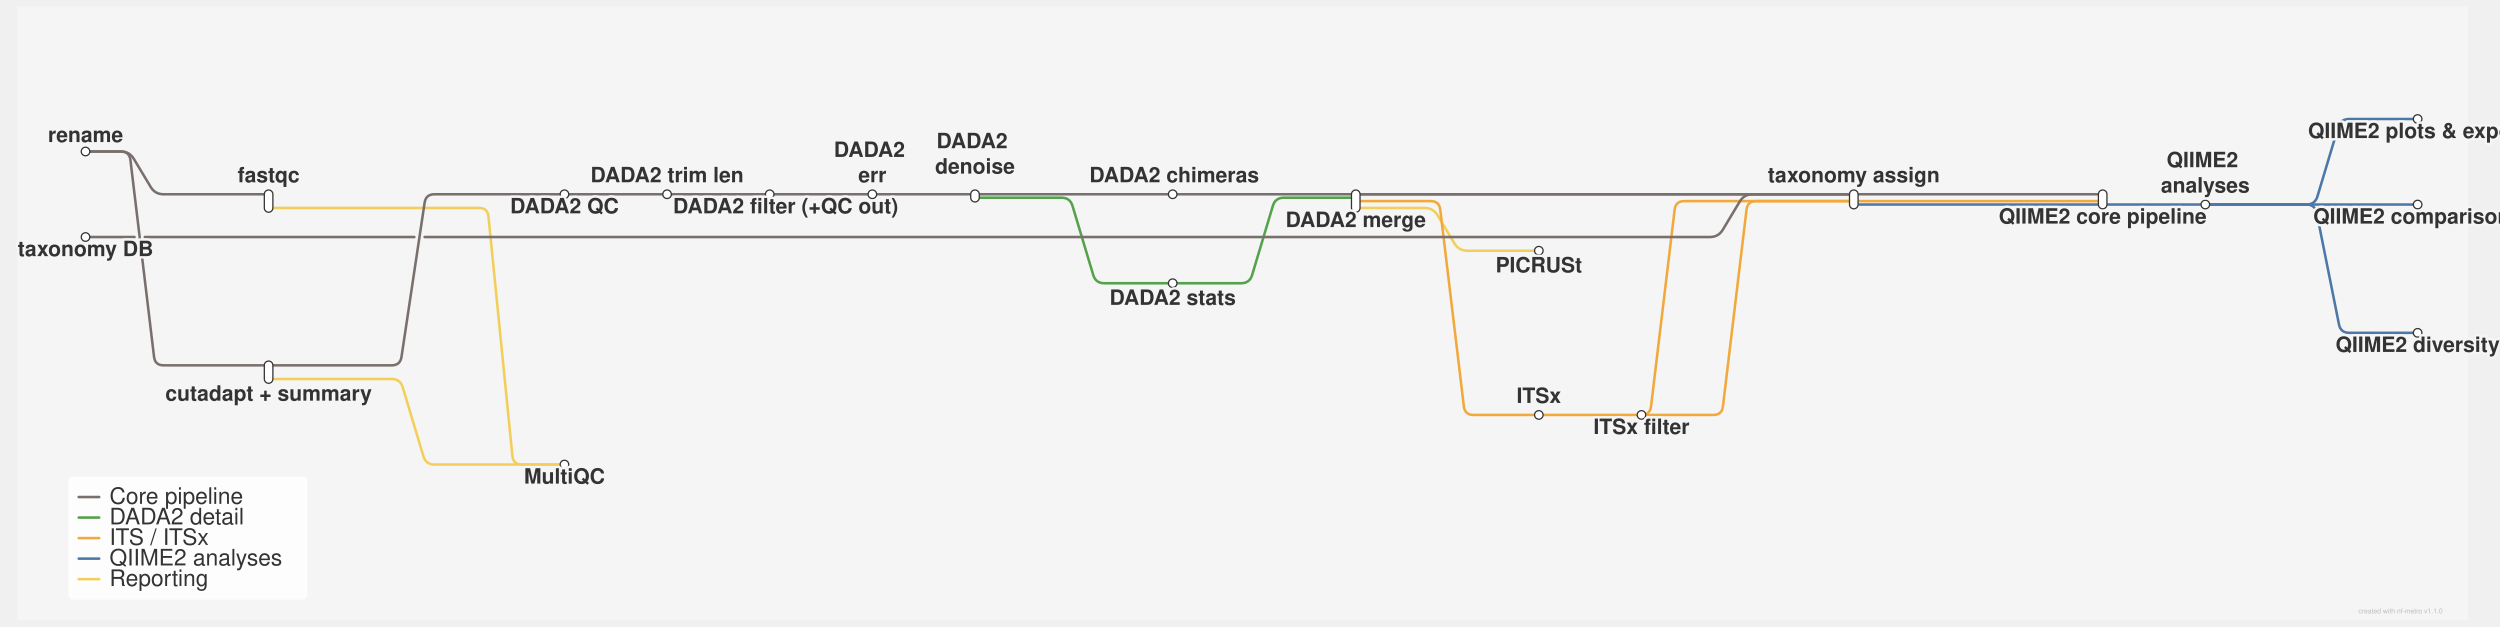
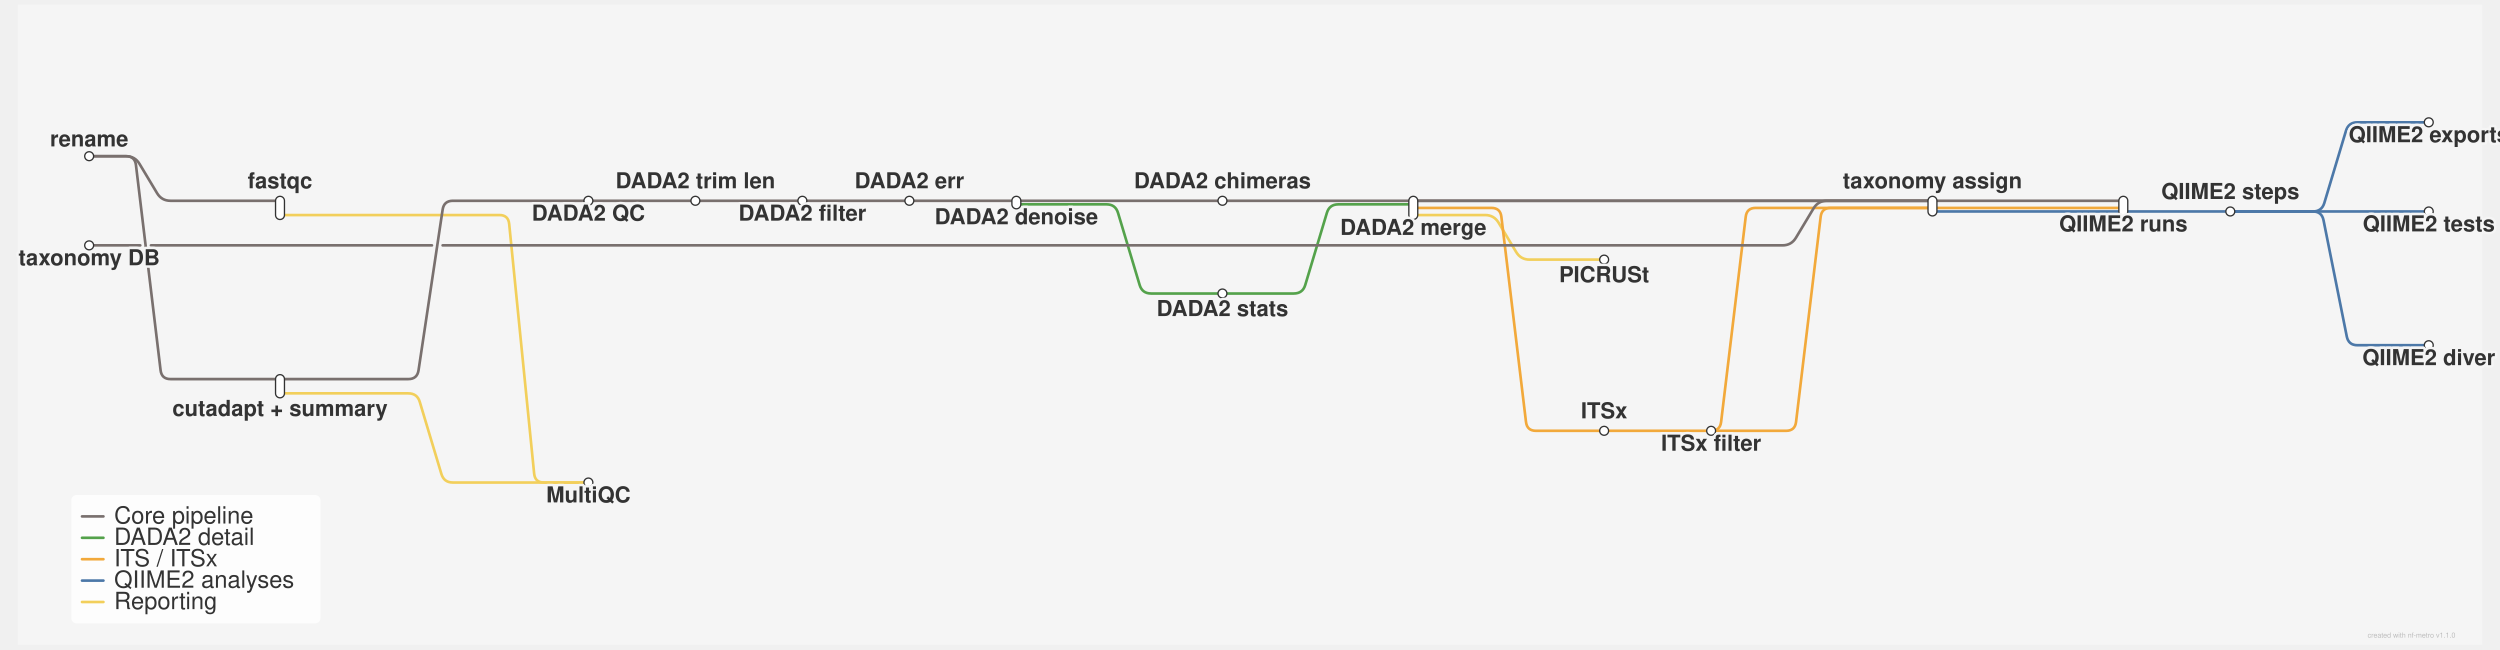
- <svg xmlns="http://www.w3.org/2000/svg" width="2866" height="718" viewBox="-20 0 2923 718" style="color-scheme: light">
+ <svg xmlns="http://www.w3.org/2000/svg" width="2764" height="718" viewBox="-20 0 2804 718" style="color-scheme: light">
  <defs>
</defs>
  <style>.nf-metro-bg { fill: var(--nfm-map-bg, light-dark(#f5f5f5, #2b2b2b)); }
.nf-metro-title { fill: var(--nfm-map-title-color, light-dark(#111111, #ffffff)); }
.nf-metro-station-label { fill: var(--nfm-map-label-color, light-dark(#333333, #e0e0e0)); }
.nf-metro-section-box { fill: var(--nfm-map-section-fill, light-dark(#ededed, #373737)); stroke: var(--nfm-map-section-stroke, light-dark(#e6e6e6, #595959)); }
.nf-metro-section-label { fill: var(--nfm-map-section-label-color, light-dark(#666666, #c8c8c8)); }
.nf-metro-group-label { fill: var(--nfm-map-section-label-color, light-dark(#666666, #c8c8c8)); }
.nf-metro-group-underline { stroke: var(--nfm-map-section-label-color, light-dark(#666666, #c8c8c8)); }
.nf-metro-legend-bg { fill: var(--nfm-map-legend-bg, light-dark(rgba(255, 255, 255, 0.8), rgba(0, 0, 0, 0.3))); }
.nf-metro-legend-text { fill: var(--nfm-map-legend-text-color, light-dark(#333333, #e0e0e0)); }
.nf-metro-marker-stroke { stroke: var(--nfm-map-marker-stroke, light-dark(#333333, #f0f0f0)); }
.nf-metro-label-halo { fill: var(--nfm-map-bg, light-dark(#f5f5f5, #2b2b2b)); stroke: var(--nfm-map-bg, light-dark(#f5f5f5, #2b2b2b)); }</style>
-   <rect x="0" y="0" width="2866" height="718" fill="#f5f5f5" class="nf-metro-bg" />
+   <rect x="0" y="0" width="2764" height="718" fill="#f5f5f5" class="nf-metro-bg" />
  <path d="M294.05,236.0 L540.1,236.0 Q550.1,236.0,551.095,245.95 L579.105,526.05 Q580.1,536.0,590.1,536.0 L639.95,536.0" stroke="#F2CF5B" stroke-width="3.0" fill="none" stroke-linecap="round" stroke-linejoin="round" class="metro-line-report" data-line-id="report" />
  <path d="M294.05,436.0 L437.95,436.0 Q447.95,436.0,450.823,445.578 L475.077,526.422 Q477.95,536.0,487.95,536.0 L639.95,536.0" stroke="#F2CF5B" stroke-width="3.0" fill="none" stroke-linecap="round" stroke-linejoin="round" class="metro-line-report" data-line-id="report" />
  <path d="M1565.15,236.0 L1645.651,236.0 Q1655.651,236.0,1660.796,244.575 L1680.506,277.425 Q1685.651,286.0,1695.651,286.0 L1779.2,286.0" stroke="#F2CF5B" stroke-width="3.0" fill="none" stroke-linecap="round" stroke-linejoin="round" class="metro-line-report" data-line-id="report" />
-   <path d="M2147.45,232.0 L2438.45,232.0" stroke="#4C78A8" stroke-width="3.0" stroke-linecap="round" class="metro-line-qii" data-line-id="qii" />
-   <path d="M2438.45,232.0 L2558.45,232.0" stroke="#4C78A8" stroke-width="3.0" stroke-linecap="round" class="metro-line-qii" data-line-id="qii" />
-   <path d="M2558.45,232.0 L2676.7,232.0 Q2686.7,232.0,2689.573,222.422 L2713.827,141.578 Q2716.7,132.0,2726.7,132.0 L2806.7,132.0" stroke="#4C78A8" stroke-width="3.0" fill="none" stroke-linecap="round" stroke-linejoin="round" class="metro-line-qii" data-line-id="qii" />
-   <path d="M2558.45,232.0 L2806.7,232.0" stroke="#4C78A8" stroke-width="3.0" stroke-linecap="round" class="metro-line-qii" data-line-id="qii" />
-   <path d="M2558.45,232.0 L2676.7,232.0 Q2686.7,232.0,2688.661,241.806 L2714.739,372.194 Q2716.7,382.0,2726.7,382.0 L2806.7,382.0" stroke="#4C78A8" stroke-width="3.0" fill="none" stroke-linecap="round" stroke-linejoin="round" class="metro-line-qii" data-line-id="qii" />
+   <path d="M2147.45,232.0 L2361.5,232.0" stroke="#4C78A8" stroke-width="3.0" stroke-linecap="round" class="metro-line-qii" data-line-id="qii" />
+   <path d="M2361.5,232.0 L2481.5,232.0" stroke="#4C78A8" stroke-width="3.0" stroke-linecap="round" class="metro-line-qii" data-line-id="qii" />
+   <path d="M2481.5,232.0 L2574.1,232.0 Q2584.1,232.0,2586.973,222.422 L2611.227,141.578 Q2614.1,132.0,2624.1,132.0 L2704.1,132.0" stroke="#4C78A8" stroke-width="3.0" fill="none" stroke-linecap="round" stroke-linejoin="round" class="metro-line-qii" data-line-id="qii" />
+   <path d="M2481.5,232.0 L2704.1,232.0" stroke="#4C78A8" stroke-width="3.0" stroke-linecap="round" class="metro-line-qii" data-line-id="qii" />
+   <path d="M2481.5,232.0 L2574.1,232.0 Q2584.1,232.0,2586.061,241.806 L2612.139,372.194 Q2614.1,382.0,2624.1,382.0 L2704.1,382.0" stroke="#4C78A8" stroke-width="3.0" fill="none" stroke-linecap="round" stroke-linejoin="round" class="metro-line-qii" data-line-id="qii" />
  <path d="M1565.15,228.0 L1652.749,228.0 Q1662.749,228.0,1663.94,237.929 L1691.557,468.071 Q1692.749,478.0,1702.749,478.0 L1779.2,478.0" stroke="#F2A93B" stroke-width="3.0" fill="none" stroke-linecap="round" stroke-linejoin="round" class="metro-line-its" data-line-id="its" />
  <path d="M1779.2,478.0 L1899.2,478.0" stroke="#F2A93B" stroke-width="3.0" stroke-linecap="round" class="metro-line-its" data-line-id="its" />
  <path d="M1899.2,478.0 L1899.2,478.0 Q1909.2,478.0,1910.391,468.071 L1938.009,237.929 Q1939.2,228.0,1949.2,228.0 L2147.45,228.0" stroke="#F2A93B" stroke-width="3.0" fill="none" stroke-linecap="round" stroke-linejoin="round" class="metro-line-its" data-line-id="its" />
-   <path d="M1899.2,478.0 L1983.25,478.0 Q1993.25,478.0,1994.441,468.071 L2022.059,237.929 Q2023.25,228.0,2033.25,228.0 L2438.45,228.0" stroke="#F2A93B" stroke-width="3.0" fill="none" stroke-linecap="round" stroke-linejoin="round" class="metro-line-its" data-line-id="its" />
+   <path d="M1899.2,478.0 L1983.25,478.0 Q1993.25,478.0,1994.441,468.071 L2022.059,237.929 Q2023.25,228.0,2033.25,228.0 L2361.5,228.0" stroke="#F2A93B" stroke-width="3.0" fill="none" stroke-linecap="round" stroke-linejoin="round" class="metro-line-its" data-line-id="its" />
  <path d="M1119.95,224.0 L1221.1,224.0 Q1231.1,224.0,1233.973,233.578 L1258.227,314.422 Q1261.1,324.0,1271.1,324.0 L1351.1,324.0" stroke="#54A24B" stroke-width="3.0" fill="none" stroke-linecap="round" stroke-linejoin="round" class="metro-line-dada2" data-line-id="dada2" />
  <path d="M1351.1,324.0 L1431.1,324.0 Q1441.1,324.0,1443.973,314.422 L1468.227,233.578 Q1471.1,224.0,1481.1,224.0 L1565.15,224.0" stroke="#54A24B" stroke-width="3.0" fill="none" stroke-linecap="round" stroke-linejoin="round" class="metro-line-dada2" data-line-id="dada2" />
  <path d="M80.0,170.0 L121.3,170.0 Q131.3,170.0,136.445,178.575 L156.155,211.425 Q161.3,220.0,171.3,220.0 L294.05,220.0" stroke="#79706E" stroke-width="3.0" fill="none" stroke-linecap="round" stroke-linejoin="round" class="metro-line-main" data-line-id="main" />
  <path d="M80.0,170.0 L121.3,170.0 Q131.3,170.0,132.491,179.929 L160.109,410.071 Q161.3,420.0,171.3,420.0 L294.05,420.0" stroke="#79706E" stroke-width="3.0" fill="none" stroke-linecap="round" stroke-linejoin="round" class="metro-line-main" data-line-id="main" />
  <path d="M294.05,420.0 L437.95,420.0 Q447.95,420.0,449.433,410.111 L476.467,229.889 Q477.95,220.0,487.95,220.0 L639.95,220.0" stroke="#79706E" stroke-width="3.0" fill="none" stroke-linecap="round" stroke-linejoin="round" class="metro-line-main" data-line-id="main" />
  <path d="M639.95,220.0 L759.95,220.0" stroke="#79706E" stroke-width="3.0" stroke-linecap="round" class="metro-line-main" data-line-id="main" />
  <path d="M759.95,220.0 L879.95,220.0" stroke="#79706E" stroke-width="3.0" stroke-linecap="round" class="metro-line-main" data-line-id="main" />
  <path d="M879.95,220.0 L999.95,220.0" stroke="#79706E" stroke-width="3.0" stroke-linecap="round" class="metro-line-main" data-line-id="main" />
  <path d="M999.95,220.0 L1119.95,220.0" stroke="#79706E" stroke-width="3.0" stroke-linecap="round" class="metro-line-main" data-line-id="main" />
  <path d="M1119.95,220.0 L1351.1,220.0" stroke="#79706E" stroke-width="3.0" stroke-linecap="round" class="metro-line-main" data-line-id="main" />
  <path d="M1351.1,220.0 L1565.15,220.0" stroke="#79706E" stroke-width="3.0" stroke-linecap="round" class="metro-line-main" data-line-id="main" />
-   <path d="M1565.15,220.0 L2438.45,220.0" stroke="#79706E" stroke-width="3.0" stroke-linecap="round" class="metro-line-main" data-line-id="main" />
+   <path d="M1565.15,220.0 L2361.5,220.0" stroke="#79706E" stroke-width="3.0" stroke-linecap="round" class="metro-line-main" data-line-id="main" />
  <path d="M1565.15,220.0 L2147.45,220.0" stroke="#79706E" stroke-width="3.0" stroke-linecap="round" class="metro-line-main" data-line-id="main" />
  <path d="M80.0,270.0 L137.3,270.0 M149.3,270.0 L464.45,270.0 M476.45,270.0 L1979.2,270.0 Q1989.2,270.0,1994.345,261.425 L2014.055,228.575 Q2019.2,220.0,2029.2,220.0 L2147.45,220.0" stroke="#79706E" stroke-width="3.0" fill="none" stroke-linecap="round" stroke-linejoin="round" class="metro-line-main" data-line-id="main" />
  <g class="nf-metro-station-group" data-node-id="rename" data-node-cx="80.0" data-node-cy="170.0" data-node-r="5.0" data-node-groups="main" data-node-w="10.0" data-node-h="10.0" data-node-rx="5.0">
    <rect x="75.0" y="165.0" width="10.0" height="10.0" rx="5.0" ry="5.0" fill="#ffffff" stroke="#333333" stroke-width="1.5" class="nf-metro-station" data-station-id="rename" data-station-lines="main" data-station-label="rename" />
  </g>
  <g class="nf-metro-station-group" data-node-id="fastqc" data-node-cx="294.0" data-node-cy="228.0" data-node-r="5.0" data-node-groups="main,report" data-node-w="10.0" data-node-h="26.0" data-node-rx="5.0">
    <rect x="289.05" y="215.0" width="10.0" height="26.0" rx="5.0" ry="5.0" fill="#ffffff" stroke="#333333" stroke-width="1.5" class="nf-metro-station" data-station-id="fastqc" data-station-lines="main,report" data-station-label="fastqc" />
  </g>
  <g class="nf-metro-station-group" data-node-id="cutadapt" data-node-cx="294.0" data-node-cy="428.0" data-node-r="5.0" data-node-groups="main,report" data-node-w="10.0" data-node-h="26.0" data-node-rx="5.0">
    <rect x="289.05" y="415.0" width="10.0" height="26.0" rx="5.0" ry="5.0" fill="#ffffff" stroke="#333333" stroke-width="1.5" class="nf-metro-station" data-station-id="cutadapt" data-station-lines="main,report" data-station-label="cutadapt + summary" />
  </g>
  <g class="nf-metro-station-group" data-node-id="DADA2__QC" data-node-cx="639.9" data-node-cy="220.0" data-node-r="5.0" data-node-groups="main" data-node-w="10.0" data-node-h="10.0" data-node-rx="5.0">
    <rect x="634.95" y="215.0" width="10.0" height="10.0" rx="5.0" ry="5.0" fill="#ffffff" stroke="#333333" stroke-width="1.5" class="nf-metro-station" data-station-id="DADA2__QC" data-station-lines="main" data-station-label="DADA2 QC" />
  </g>
  <g class="nf-metro-station-group" data-node-id="DADA2__trimlen" data-node-cx="759.9" data-node-cy="220.0" data-node-r="5.0" data-node-groups="main" data-node-w="10.0" data-node-h="10.0" data-node-rx="5.0">
    <rect x="754.95" y="215.0" width="10.0" height="10.0" rx="5.0" ry="5.0" fill="#ffffff" stroke="#333333" stroke-width="1.5" class="nf-metro-station" data-station-id="DADA2__trimlen" data-station-lines="main" data-station-label="DADA2 trim len" />
  </g>
  <g class="nf-metro-station-group" data-node-id="DADA2__filter" data-node-cx="879.9" data-node-cy="220.0" data-node-r="5.0" data-node-groups="main" data-node-w="10.0" data-node-h="10.0" data-node-rx="5.0">
-     <rect x="874.95" y="215.0" width="10.0" height="10.0" rx="5.0" ry="5.0" fill="#ffffff" stroke="#333333" stroke-width="1.5" class="nf-metro-station" data-station-id="DADA2__filter" data-station-lines="main" data-station-label="DADA2 filter (+QC out)" />
+     <rect x="874.95" y="215.0" width="10.0" height="10.0" rx="5.0" ry="5.0" fill="#ffffff" stroke="#333333" stroke-width="1.5" class="nf-metro-station" data-station-id="DADA2__filter" data-station-lines="main" data-station-label="DADA2 filter" />
  </g>
  <g class="nf-metro-station-group" data-node-id="DADA2__err" data-node-cx="999.9" data-node-cy="220.0" data-node-r="5.0" data-node-groups="main" data-node-w="10.0" data-node-h="10.0" data-node-rx="5.0">
    <rect x="994.95" y="215.0" width="10.0" height="10.0" rx="5.0" ry="5.0" fill="#ffffff" stroke="#333333" stroke-width="1.5" class="nf-metro-station" data-station-id="DADA2__err" data-station-lines="main" data-station-label="DADA2 err" />
  </g>
  <g class="nf-metro-station-group" data-node-id="DADA2__denoise" data-node-cx="1119.9" data-node-cy="222.0" data-node-r="5.0" data-node-groups="dada2,main" data-node-w="10.0" data-node-h="14.0" data-node-rx="5.0">
    <rect x="1114.95" y="215.0" width="10.0" height="14.0" rx="5.0" ry="5.0" fill="#ffffff" stroke="#333333" stroke-width="1.5" class="nf-metro-station" data-station-id="DADA2__denoise" data-station-lines="dada2,main" data-station-label="DADA2 denoise" />
  </g>
  <g class="nf-metro-station-group" data-node-id="DADA2__chimeras" data-node-cx="1351.1" data-node-cy="220.0" data-node-r="5.0" data-node-groups="main" data-node-w="10.0" data-node-h="10.0" data-node-rx="5.0">
    <rect x="1346.1" y="215.0" width="10.0" height="10.0" rx="5.0" ry="5.0" fill="#ffffff" stroke="#333333" stroke-width="1.5" class="nf-metro-station" data-station-id="DADA2__chimeras" data-station-lines="main" data-station-label="DADA2 chimeras" />
  </g>
  <g class="nf-metro-station-group" data-node-id="DADA2__merge" data-node-cx="1565.1" data-node-cy="228.0" data-node-r="5.0" data-node-groups="dada2,its,main,report" data-node-w="10.0" data-node-h="26.0" data-node-rx="5.0">
    <rect x="1560.15" y="215.0" width="10.0" height="26.0" rx="5.0" ry="5.0" fill="#ffffff" stroke="#333333" stroke-width="1.5" class="nf-metro-station" data-station-id="DADA2__merge" data-station-lines="dada2,its,main,report" data-station-label="DADA2 merge" />
  </g>
  <g class="nf-metro-station-group" data-node-id="DADA2__stats" data-node-cx="1351.1" data-node-cy="324.0" data-node-r="5.0" data-node-groups="dada2" data-node-w="10.0" data-node-h="10.0" data-node-rx="5.0">
    <rect x="1346.1" y="319.0" width="10.0" height="10.0" rx="5.0" ry="5.0" fill="#ffffff" stroke="#333333" stroke-width="1.5" class="nf-metro-station" data-station-id="DADA2__stats" data-station-lines="dada2" data-station-label="DADA2 stats" />
  </g>
-   <g class="nf-metro-station-group" data-node-id="QIIME2__cores" data-node-cx="2438.4" data-node-cy="226.0" data-node-r="5.0" data-node-groups="its,main,qii" data-node-w="10.0" data-node-h="22.0" data-node-rx="5.0">
-     <rect x="2433.45" y="215.0" width="10.0" height="22.0" rx="5.0" ry="5.0" fill="#ffffff" stroke="#333333" stroke-width="1.5" class="nf-metro-station" data-station-id="QIIME2__cores" data-station-lines="its,main,qii" data-station-label="QIIME2 core pipeline" />
+   <g class="nf-metro-station-group" data-node-id="QIIME2__cores" data-node-cx="2361.5" data-node-cy="226.0" data-node-r="5.0" data-node-groups="its,main,qii" data-node-w="10.0" data-node-h="22.0" data-node-rx="5.0">
+     <rect x="2356.5" y="215.0" width="10.0" height="22.0" rx="5.0" ry="5.0" fill="#ffffff" stroke="#333333" stroke-width="1.5" class="nf-metro-station" data-station-id="QIIME2__cores" data-station-lines="its,main,qii" data-station-label="QIIME2 runs" />
  </g>
  <g class="nf-metro-station-group" data-node-id="taxonomy__assign" data-node-cx="2147.4" data-node-cy="226.0" data-node-r="5.0" data-node-groups="its,main,qii" data-node-w="10.0" data-node-h="22.0" data-node-rx="5.0">
    <rect x="2142.45" y="215.0" width="10.0" height="22.0" rx="5.0" ry="5.0" fill="#ffffff" stroke="#333333" stroke-width="1.5" class="nf-metro-station" data-station-id="taxonomy__assign" data-station-lines="its,main,qii" data-station-label="taxonomy assign" />
  </g>
  <g class="nf-metro-station-group" data-node-id="taxonomy__DB" data-node-cx="80.0" data-node-cy="270.0" data-node-r="5.0" data-node-groups="main" data-node-w="10.0" data-node-h="10.0" data-node-rx="5.0">
    <rect x="75.0" y="265.0" width="10.0" height="10.0" rx="5.0" ry="5.0" fill="#ffffff" stroke="#333333" stroke-width="1.5" class="nf-metro-station" data-station-id="taxonomy__DB" data-station-lines="main" data-station-label="taxonomy DB" />
  </g>
  <g class="nf-metro-station-group" data-node-id="ITSx" data-node-cx="1779.2" data-node-cy="478.0" data-node-r="5.0" data-node-groups="its" data-node-w="10.0" data-node-h="10.0" data-node-rx="5.0">
    <rect x="1774.2" y="473.0" width="10.0" height="10.0" rx="5.0" ry="5.0" fill="#ffffff" stroke="#333333" stroke-width="1.5" class="nf-metro-station" data-station-id="ITSx" data-station-lines="its" data-station-label="ITSx" />
  </g>
  <g class="nf-metro-station-group" data-node-id="ITSx__filter" data-node-cx="1899.2" data-node-cy="478.0" data-node-r="5.0" data-node-groups="its" data-node-w="10.0" data-node-h="10.0" data-node-rx="5.0">
    <rect x="1894.2" y="473.0" width="10.0" height="10.0" rx="5.0" ry="5.0" fill="#ffffff" stroke="#333333" stroke-width="1.5" class="nf-metro-station" data-station-id="ITSx__filter" data-station-lines="its" data-station-label="ITSx filter" />
  </g>
-   <g class="nf-metro-station-group" data-node-id="QIIME2__analyses" data-node-cx="2558.4" data-node-cy="232.0" data-node-r="5.0" data-node-groups="qii" data-node-w="10.0" data-node-h="10.0" data-node-rx="5.0">
-     <rect x="2553.45" y="227.0" width="10.0" height="10.0" rx="5.0" ry="5.0" fill="#ffffff" stroke="#333333" stroke-width="1.5" class="nf-metro-station" data-station-id="QIIME2__analyses" data-station-lines="qii" data-station-label="QIIME2 analyses" />
+   <g class="nf-metro-station-group" data-node-id="QIIME2__analyses" data-node-cx="2481.5" data-node-cy="232.0" data-node-r="5.0" data-node-groups="qii" data-node-w="10.0" data-node-h="10.0" data-node-rx="5.0">
+     <rect x="2476.5" y="227.0" width="10.0" height="10.0" rx="5.0" ry="5.0" fill="#ffffff" stroke="#333333" stroke-width="1.5" class="nf-metro-station" data-station-id="QIIME2__analyses" data-station-lines="qii" data-station-label="QIIME2 steps" />
  </g>
-   <g class="nf-metro-station-group" data-node-id="QIIME2__plots" data-node-cx="2806.7" data-node-cy="132.0" data-node-r="5.0" data-node-groups="qii" data-node-w="10.0" data-node-h="10.0" data-node-rx="5.0">
-     <rect x="2801.7" y="127.0" width="10.0" height="10.0" rx="5.0" ry="5.0" fill="#ffffff" stroke="#333333" stroke-width="1.5" class="nf-metro-station" data-station-id="QIIME2__plots" data-station-lines="qii" data-station-label="QIIME2 plots &amp; export" />
+   <g class="nf-metro-station-group" data-node-id="QIIME2__plots" data-node-cx="2704.1" data-node-cy="132.0" data-node-r="5.0" data-node-groups="qii" data-node-w="10.0" data-node-h="10.0" data-node-rx="5.0">
+     <rect x="2699.1" y="127.0" width="10.0" height="10.0" rx="5.0" ry="5.0" fill="#ffffff" stroke="#333333" stroke-width="1.5" class="nf-metro-station" data-station-id="QIIME2__plots" data-station-lines="qii" data-station-label="QIIME2 exports" />
  </g>
-   <g class="nf-metro-station-group" data-node-id="QIIME2__comp" data-node-cx="2806.7" data-node-cy="232.0" data-node-r="5.0" data-node-groups="qii" data-node-w="10.0" data-node-h="10.0" data-node-rx="5.0">
-     <rect x="2801.7" y="227.0" width="10.0" height="10.0" rx="5.0" ry="5.0" fill="#ffffff" stroke="#333333" stroke-width="1.5" class="nf-metro-station" data-station-id="QIIME2__comp" data-station-lines="qii" data-station-label="QIIME2 comparisons" />
+   <g class="nf-metro-station-group" data-node-id="QIIME2__comp" data-node-cx="2704.1" data-node-cy="232.0" data-node-r="5.0" data-node-groups="qii" data-node-w="10.0" data-node-h="10.0" data-node-rx="5.0">
+     <rect x="2699.1" y="227.0" width="10.0" height="10.0" rx="5.0" ry="5.0" fill="#ffffff" stroke="#333333" stroke-width="1.5" class="nf-metro-station" data-station-id="QIIME2__comp" data-station-lines="qii" data-station-label="QIIME2 tests" />
  </g>
-   <g class="nf-metro-station-group" data-node-id="QIIME2__diversity" data-node-cx="2806.7" data-node-cy="382.0" data-node-r="5.0" data-node-groups="qii" data-node-w="10.0" data-node-h="10.0" data-node-rx="5.0">
-     <rect x="2801.7" y="377.0" width="10.0" height="10.0" rx="5.0" ry="5.0" fill="#ffffff" stroke="#333333" stroke-width="1.5" class="nf-metro-station" data-station-id="QIIME2__diversity" data-station-lines="qii" data-station-label="QIIME2 diversity" />
+   <g class="nf-metro-station-group" data-node-id="QIIME2__diversity" data-node-cx="2704.1" data-node-cy="382.0" data-node-r="5.0" data-node-groups="qii" data-node-w="10.0" data-node-h="10.0" data-node-rx="5.0">
+     <rect x="2699.1" y="377.0" width="10.0" height="10.0" rx="5.0" ry="5.0" fill="#ffffff" stroke="#333333" stroke-width="1.5" class="nf-metro-station" data-station-id="QIIME2__diversity" data-station-lines="qii" data-station-label="QIIME2 diver" />
  </g>
  <g class="nf-metro-station-group" data-node-id="MultiQC" data-node-cx="639.9" data-node-cy="536.0" data-node-r="5.0" data-node-groups="report" data-node-w="10.0" data-node-h="10.0" data-node-rx="5.0">
    <rect x="634.95" y="531.0" width="10.0" height="10.0" rx="5.0" ry="5.0" fill="#ffffff" stroke="#333333" stroke-width="1.5" class="nf-metro-station" data-station-id="MultiQC" data-station-lines="report" data-station-label="MultiQC" />
  </g>
  <g class="nf-metro-station-group" data-node-id="picrust" data-node-cx="1779.2" data-node-cy="286.0" data-node-r="5.0" data-node-groups="report" data-node-w="10.0" data-node-h="10.0" data-node-rx="5.0">
    <rect x="1774.2" y="281.0" width="10.0" height="10.0" rx="5.0" ry="5.0" fill="#ffffff" stroke="#333333" stroke-width="1.5" class="nf-metro-station" data-station-id="picrust" data-station-lines="report" data-station-label="PICRUSt" />
  </g>
  <text x="80.0" y="159.0" font-size="24.7" fill="#f5f5f5" stroke="#f5f5f5" stroke-width="5.7" stroke-linejoin="round" font-family="'Helvetica Neue', Helvetica, Arial, sans-serif" font-weight="bold" aria-hidden="true" class="nf-metro-label-halo" text-anchor="middle" dominant-baseline="auto">rename</text>
  <text x="80.0" y="159.0" font-size="24.7" fill="#333333" font-family="'Helvetica Neue', Helvetica, Arial, sans-serif" font-weight="bold" text-anchor="middle" dominant-baseline="auto" data-station-id="rename" class="nf-metro-station-label">rename</text>
  <text x="80.0" y="281.0" font-size="24.7" fill="#f5f5f5" stroke="#f5f5f5" stroke-width="5.7" stroke-linejoin="round" font-family="'Helvetica Neue', Helvetica, Arial, sans-serif" font-weight="bold" aria-hidden="true" class="nf-metro-label-halo" text-anchor="middle" dominant-baseline="hanging">taxonomy DB</text>
  <text x="80.0" y="281.0" font-size="24.7" fill="#333333" font-family="'Helvetica Neue', Helvetica, Arial, sans-serif" font-weight="bold" text-anchor="middle" dominant-baseline="hanging" data-station-id="taxonomy__DB" class="nf-metro-station-label">taxonomy DB</text>
  <text x="294.05" y="206.0" font-size="24.7" fill="#f5f5f5" stroke="#f5f5f5" stroke-width="5.7" stroke-linejoin="round" font-family="'Helvetica Neue', Helvetica, Arial, sans-serif" font-weight="bold" aria-hidden="true" class="nf-metro-label-halo" text-anchor="middle" dominant-baseline="auto">fastqc</text>
  <text x="294.05" y="206.0" font-size="24.7" fill="#333333" font-family="'Helvetica Neue', Helvetica, Arial, sans-serif" font-weight="bold" text-anchor="middle" dominant-baseline="auto" data-station-id="fastqc" class="nf-metro-station-label">fastqc</text>
  <text x="294.05" y="450.0" font-size="24.7" fill="#f5f5f5" stroke="#f5f5f5" stroke-width="5.7" stroke-linejoin="round" font-family="'Helvetica Neue', Helvetica, Arial, sans-serif" font-weight="bold" aria-hidden="true" class="nf-metro-label-halo" text-anchor="middle" dominant-baseline="hanging">cutadapt + summary</text>
  <text x="294.05" y="450.0" font-size="24.7" fill="#333333" font-family="'Helvetica Neue', Helvetica, Arial, sans-serif" font-weight="bold" text-anchor="middle" dominant-baseline="hanging" data-station-id="cutadapt" class="nf-metro-station-label">cutadapt + summary</text>
  <text x="639.95" y="231.0" font-size="24.7" fill="#f5f5f5" stroke="#f5f5f5" stroke-width="5.7" stroke-linejoin="round" font-family="'Helvetica Neue', Helvetica, Arial, sans-serif" font-weight="bold" aria-hidden="true" class="nf-metro-label-halo" text-anchor="middle" dominant-baseline="hanging">DADA2 QC</text>
  <text x="639.95" y="231.0" font-size="24.7" fill="#333333" font-family="'Helvetica Neue', Helvetica, Arial, sans-serif" font-weight="bold" text-anchor="middle" dominant-baseline="hanging" data-station-id="DADA2__QC" class="nf-metro-station-label">DADA2 QC</text>
  <text x="639.95" y="547.0" font-size="24.7" fill="#f5f5f5" stroke="#f5f5f5" stroke-width="5.7" stroke-linejoin="round" font-family="'Helvetica Neue', Helvetica, Arial, sans-serif" font-weight="bold" aria-hidden="true" class="nf-metro-label-halo" text-anchor="middle" dominant-baseline="hanging">MultiQC</text>
  <text x="639.95" y="547.0" font-size="24.7" fill="#333333" font-family="'Helvetica Neue', Helvetica, Arial, sans-serif" font-weight="bold" text-anchor="middle" dominant-baseline="hanging" data-station-id="MultiQC" class="nf-metro-station-label">MultiQC</text>
  <text x="759.95" y="206.0" font-size="24.7" fill="#f5f5f5" stroke="#f5f5f5" stroke-width="5.7" stroke-linejoin="round" font-family="'Helvetica Neue', Helvetica, Arial, sans-serif" font-weight="bold" aria-hidden="true" class="nf-metro-label-halo" text-anchor="middle" dominant-baseline="auto">DADA2 trim len</text>
  <text x="759.95" y="206.0" font-size="24.7" fill="#333333" font-family="'Helvetica Neue', Helvetica, Arial, sans-serif" font-weight="bold" text-anchor="middle" dominant-baseline="auto" data-station-id="DADA2__trimlen" class="nf-metro-station-label">DADA2 trim len</text>
-   <text x="898.55" y="231.0" font-size="24.7" fill="#f5f5f5" stroke="#f5f5f5" stroke-width="5.7" stroke-linejoin="round" font-family="'Helvetica Neue', Helvetica, Arial, sans-serif" font-weight="bold" aria-hidden="true" class="nf-metro-label-halo" text-anchor="middle" dominant-baseline="hanging">DADA2 filter (+QC out)</text>
-   <text x="898.55" y="231.0" font-size="24.7" fill="#333333" font-family="'Helvetica Neue', Helvetica, Arial, sans-serif" font-weight="bold" text-anchor="middle" dominant-baseline="hanging" data-station-id="DADA2__filter" class="nf-metro-station-label">DADA2 filter (+QC out)</text>
-   <text x="999.95" y="176.36" font-size="24.7" fill="#f5f5f5" stroke="#f5f5f5" stroke-width="5.7" stroke-linejoin="round" font-family="'Helvetica Neue', Helvetica, Arial, sans-serif" font-weight="bold" aria-hidden="true" class="nf-metro-label-halo" text-anchor="middle" dominant-baseline="auto">
-     <tspan x="999.95" dy="0em">DADA2</tspan>
-     <tspan x="999.95" dy="1.2em">err</tspan>
-   </text>
-   <text x="999.95" y="176.36" font-size="24.7" fill="#333333" font-family="'Helvetica Neue', Helvetica, Arial, sans-serif" font-weight="bold" text-anchor="middle" dominant-baseline="auto" data-station-id="DADA2__err" class="nf-metro-station-label">
-     <tspan x="999.95" dy="0em">DADA2</tspan>
-     <tspan x="999.95" dy="1.2em">err</tspan>
-   </text>
-   <text x="1119.95" y="166.16" font-size="24.7" fill="#f5f5f5" stroke="#f5f5f5" stroke-width="5.7" stroke-linejoin="round" font-family="'Helvetica Neue', Helvetica, Arial, sans-serif" font-weight="bold" aria-hidden="true" class="nf-metro-label-halo" text-anchor="middle" dominant-baseline="auto">
-     <tspan x="1119.95" dy="0em">DADA2</tspan>
-     <tspan x="1119.95" dy="1.2em">denoise</tspan>
-   </text>
-   <text x="1119.95" y="166.16" font-size="24.7" fill="#333333" font-family="'Helvetica Neue', Helvetica, Arial, sans-serif" font-weight="bold" text-anchor="middle" dominant-baseline="auto" data-station-id="DADA2__denoise" class="nf-metro-station-label">
-     <tspan x="1119.95" dy="0em">DADA2</tspan>
-     <tspan x="1119.95" dy="1.2em">denoise</tspan>
-   </text>
-   <text x="1352.9" y="206.0" font-size="24.7" fill="#f5f5f5" stroke="#f5f5f5" stroke-width="5.7" stroke-linejoin="round" font-family="'Helvetica Neue', Helvetica, Arial, sans-serif" font-weight="bold" aria-hidden="true" class="nf-metro-label-halo" text-anchor="middle" dominant-baseline="auto">DADA2 chimeras</text>
-   <text x="1352.9" y="206.0" font-size="24.7" fill="#333333" font-family="'Helvetica Neue', Helvetica, Arial, sans-serif" font-weight="bold" text-anchor="middle" dominant-baseline="auto" data-station-id="DADA2__chimeras" class="nf-metro-station-label">DADA2 chimeras</text>
+   <text x="879.95" y="231.0" font-size="24.7" fill="#f5f5f5" stroke="#f5f5f5" stroke-width="5.7" stroke-linejoin="round" font-family="'Helvetica Neue', Helvetica, Arial, sans-serif" font-weight="bold" aria-hidden="true" class="nf-metro-label-halo" text-anchor="middle" dominant-baseline="hanging">DADA2 filter</text>
+   <text x="879.95" y="231.0" font-size="24.7" fill="#333333" font-family="'Helvetica Neue', Helvetica, Arial, sans-serif" font-weight="bold" text-anchor="middle" dominant-baseline="hanging" data-station-id="DADA2__filter" class="nf-metro-station-label">DADA2 filter</text>
+   <text x="999.95" y="206.0" font-size="24.7" fill="#f5f5f5" stroke="#f5f5f5" stroke-width="5.7" stroke-linejoin="round" font-family="'Helvetica Neue', Helvetica, Arial, sans-serif" font-weight="bold" aria-hidden="true" class="nf-metro-label-halo" text-anchor="middle" dominant-baseline="auto">DADA2 err</text>
+   <text x="999.95" y="206.0" font-size="24.7" fill="#333333" font-family="'Helvetica Neue', Helvetica, Arial, sans-serif" font-weight="bold" text-anchor="middle" dominant-baseline="auto" data-station-id="DADA2__err" class="nf-metro-station-label">DADA2 err</text>
+   <text x="1119.95" y="235.0" font-size="24.7" fill="#f5f5f5" stroke="#f5f5f5" stroke-width="5.7" stroke-linejoin="round" font-family="'Helvetica Neue', Helvetica, Arial, sans-serif" font-weight="bold" aria-hidden="true" class="nf-metro-label-halo" text-anchor="middle" dominant-baseline="hanging">DADA2 denoise</text>
+   <text x="1119.95" y="235.0" font-size="24.7" fill="#333333" font-family="'Helvetica Neue', Helvetica, Arial, sans-serif" font-weight="bold" text-anchor="middle" dominant-baseline="hanging" data-station-id="DADA2__denoise" class="nf-metro-station-label">DADA2 denoise</text>
+   <text x="1351.1" y="206.0" font-size="24.7" fill="#f5f5f5" stroke="#f5f5f5" stroke-width="5.7" stroke-linejoin="round" font-family="'Helvetica Neue', Helvetica, Arial, sans-serif" font-weight="bold" aria-hidden="true" class="nf-metro-label-halo" text-anchor="middle" dominant-baseline="auto">DADA2 chimeras</text>
+   <text x="1351.1" y="206.0" font-size="24.7" fill="#333333" font-family="'Helvetica Neue', Helvetica, Arial, sans-serif" font-weight="bold" text-anchor="middle" dominant-baseline="auto" data-station-id="DADA2__chimeras" class="nf-metro-station-label">DADA2 chimeras</text>
  <text x="1351.1" y="338.0" font-size="24.7" fill="#f5f5f5" stroke="#f5f5f5" stroke-width="5.7" stroke-linejoin="round" font-family="'Helvetica Neue', Helvetica, Arial, sans-serif" font-weight="bold" aria-hidden="true" class="nf-metro-label-halo" text-anchor="middle" dominant-baseline="hanging">DADA2 stats</text>
  <text x="1351.1" y="338.0" font-size="24.7" fill="#333333" font-family="'Helvetica Neue', Helvetica, Arial, sans-serif" font-weight="bold" text-anchor="middle" dominant-baseline="hanging" data-station-id="DADA2__stats" class="nf-metro-station-label">DADA2 stats</text>
  <text x="1565.15" y="247.0" font-size="24.7" fill="#f5f5f5" stroke="#f5f5f5" stroke-width="5.7" stroke-linejoin="round" font-family="'Helvetica Neue', Helvetica, Arial, sans-serif" font-weight="bold" aria-hidden="true" class="nf-metro-label-halo" text-anchor="middle" dominant-baseline="hanging">DADA2 merge</text>
  <text x="1565.15" y="247.0" font-size="24.7" fill="#333333" font-family="'Helvetica Neue', Helvetica, Arial, sans-serif" font-weight="bold" text-anchor="middle" dominant-baseline="hanging" data-station-id="DADA2__merge" class="nf-metro-station-label">DADA2 merge</text>
  <text x="1779.2" y="300.0" font-size="24.7" fill="#f5f5f5" stroke="#f5f5f5" stroke-width="5.7" stroke-linejoin="round" font-family="'Helvetica Neue', Helvetica, Arial, sans-serif" font-weight="bold" aria-hidden="true" class="nf-metro-label-halo" text-anchor="middle" dominant-baseline="hanging">PICRUSt</text>
  <text x="1779.2" y="300.0" font-size="24.7" fill="#333333" font-family="'Helvetica Neue', Helvetica, Arial, sans-serif" font-weight="bold" text-anchor="middle" dominant-baseline="hanging" data-station-id="picrust" class="nf-metro-station-label">PICRUSt</text>
  <text x="1779.2" y="464.0" font-size="24.7" fill="#f5f5f5" stroke="#f5f5f5" stroke-width="5.7" stroke-linejoin="round" font-family="'Helvetica Neue', Helvetica, Arial, sans-serif" font-weight="bold" aria-hidden="true" class="nf-metro-label-halo" text-anchor="middle" dominant-baseline="auto">ITSx</text>
  <text x="1779.2" y="464.0" font-size="24.7" fill="#333333" font-family="'Helvetica Neue', Helvetica, Arial, sans-serif" font-weight="bold" text-anchor="middle" dominant-baseline="auto" data-station-id="ITSx" class="nf-metro-station-label">ITSx</text>
  <text x="1899.2" y="489.0" font-size="24.7" fill="#f5f5f5" stroke="#f5f5f5" stroke-width="5.7" stroke-linejoin="round" font-family="'Helvetica Neue', Helvetica, Arial, sans-serif" font-weight="bold" aria-hidden="true" class="nf-metro-label-halo" text-anchor="middle" dominant-baseline="hanging">ITSx filter</text>
  <text x="1899.2" y="489.0" font-size="24.7" fill="#333333" font-family="'Helvetica Neue', Helvetica, Arial, sans-serif" font-weight="bold" text-anchor="middle" dominant-baseline="hanging" data-station-id="ITSx__filter" class="nf-metro-station-label">ITSx filter</text>
  <text x="2147.45" y="206.0" font-size="24.7" fill="#f5f5f5" stroke="#f5f5f5" stroke-width="5.7" stroke-linejoin="round" font-family="'Helvetica Neue', Helvetica, Arial, sans-serif" font-weight="bold" aria-hidden="true" class="nf-metro-label-halo" text-anchor="middle" dominant-baseline="auto">taxonomy assign</text>
  <text x="2147.45" y="206.0" font-size="24.7" fill="#333333" font-family="'Helvetica Neue', Helvetica, Arial, sans-serif" font-weight="bold" text-anchor="middle" dominant-baseline="auto" data-station-id="taxonomy__assign" class="nf-metro-station-label">taxonomy assign</text>
-   <text x="2438.45" y="243.0" font-size="24.7" fill="#f5f5f5" stroke="#f5f5f5" stroke-width="5.7" stroke-linejoin="round" font-family="'Helvetica Neue', Helvetica, Arial, sans-serif" font-weight="bold" aria-hidden="true" class="nf-metro-label-halo" text-anchor="middle" dominant-baseline="hanging">QIIME2 core pipeline</text>
-   <text x="2438.45" y="243.0" font-size="24.7" fill="#333333" font-family="'Helvetica Neue', Helvetica, Arial, sans-serif" font-weight="bold" text-anchor="middle" dominant-baseline="hanging" data-station-id="QIIME2__cores" class="nf-metro-station-label">QIIME2 core pipeline</text>
-   <text x="2558.45" y="188.36" font-size="24.7" fill="#f5f5f5" stroke="#f5f5f5" stroke-width="5.7" stroke-linejoin="round" font-family="'Helvetica Neue', Helvetica, Arial, sans-serif" font-weight="bold" aria-hidden="true" class="nf-metro-label-halo" text-anchor="middle" dominant-baseline="auto">
-     <tspan x="2558.45" dy="0em">QIIME2</tspan>
-     <tspan x="2558.45" dy="1.2em">analyses</tspan>
-   </text>
-   <text x="2558.45" y="188.36" font-size="24.7" fill="#333333" font-family="'Helvetica Neue', Helvetica, Arial, sans-serif" font-weight="bold" text-anchor="middle" dominant-baseline="auto" data-station-id="QIIME2__analyses" class="nf-metro-station-label">
-     <tspan x="2558.45" dy="0em">QIIME2</tspan>
-     <tspan x="2558.45" dy="1.2em">analyses</tspan>
-   </text>
-   <text x="2806.7" y="143.0" font-size="24.7" fill="#f5f5f5" stroke="#f5f5f5" stroke-width="5.7" stroke-linejoin="round" font-family="'Helvetica Neue', Helvetica, Arial, sans-serif" font-weight="bold" aria-hidden="true" class="nf-metro-label-halo" text-anchor="middle" dominant-baseline="hanging">QIIME2 plots &amp; export</text>
-   <text x="2806.7" y="143.0" font-size="24.7" fill="#333333" font-family="'Helvetica Neue', Helvetica, Arial, sans-serif" font-weight="bold" text-anchor="middle" dominant-baseline="hanging" data-station-id="QIIME2__plots" class="nf-metro-station-label">QIIME2 plots &amp; export</text>
-   <text x="2806.7" y="243.0" font-size="24.7" fill="#f5f5f5" stroke="#f5f5f5" stroke-width="5.7" stroke-linejoin="round" font-family="'Helvetica Neue', Helvetica, Arial, sans-serif" font-weight="bold" aria-hidden="true" class="nf-metro-label-halo" text-anchor="middle" dominant-baseline="hanging">QIIME2 comparisons</text>
-   <text x="2806.7" y="243.0" font-size="24.7" fill="#333333" font-family="'Helvetica Neue', Helvetica, Arial, sans-serif" font-weight="bold" text-anchor="middle" dominant-baseline="hanging" data-station-id="QIIME2__comp" class="nf-metro-station-label">QIIME2 comparisons</text>
-   <text x="2806.7" y="393.0" font-size="24.7" fill="#f5f5f5" stroke="#f5f5f5" stroke-width="5.7" stroke-linejoin="round" font-family="'Helvetica Neue', Helvetica, Arial, sans-serif" font-weight="bold" aria-hidden="true" class="nf-metro-label-halo" text-anchor="middle" dominant-baseline="hanging">QIIME2 diversity</text>
-   <text x="2806.7" y="393.0" font-size="24.7" fill="#333333" font-family="'Helvetica Neue', Helvetica, Arial, sans-serif" font-weight="bold" text-anchor="middle" dominant-baseline="hanging" data-station-id="QIIME2__diversity" class="nf-metro-station-label">QIIME2 diversity</text>
+   <text x="2361.5" y="243.0" font-size="24.7" fill="#f5f5f5" stroke="#f5f5f5" stroke-width="5.7" stroke-linejoin="round" font-family="'Helvetica Neue', Helvetica, Arial, sans-serif" font-weight="bold" aria-hidden="true" class="nf-metro-label-halo" text-anchor="middle" dominant-baseline="hanging">QIIME2 runs</text>
+   <text x="2361.5" y="243.0" font-size="24.7" fill="#333333" font-family="'Helvetica Neue', Helvetica, Arial, sans-serif" font-weight="bold" text-anchor="middle" dominant-baseline="hanging" data-station-id="QIIME2__cores" class="nf-metro-station-label">QIIME2 runs</text>
+   <text x="2481.5" y="218.0" font-size="24.7" fill="#f5f5f5" stroke="#f5f5f5" stroke-width="5.7" stroke-linejoin="round" font-family="'Helvetica Neue', Helvetica, Arial, sans-serif" font-weight="bold" aria-hidden="true" class="nf-metro-label-halo" text-anchor="middle" dominant-baseline="auto">QIIME2 steps</text>
+   <text x="2481.5" y="218.0" font-size="24.7" fill="#333333" font-family="'Helvetica Neue', Helvetica, Arial, sans-serif" font-weight="bold" text-anchor="middle" dominant-baseline="auto" data-station-id="QIIME2__analyses" class="nf-metro-station-label">QIIME2 steps</text>
+   <text x="2704.1" y="143.0" font-size="24.7" fill="#f5f5f5" stroke="#f5f5f5" stroke-width="5.7" stroke-linejoin="round" font-family="'Helvetica Neue', Helvetica, Arial, sans-serif" font-weight="bold" aria-hidden="true" class="nf-metro-label-halo" text-anchor="middle" dominant-baseline="hanging">QIIME2 exports</text>
+   <text x="2704.1" y="143.0" font-size="24.7" fill="#333333" font-family="'Helvetica Neue', Helvetica, Arial, sans-serif" font-weight="bold" text-anchor="middle" dominant-baseline="hanging" data-station-id="QIIME2__plots" class="nf-metro-station-label">QIIME2 exports</text>
+   <text x="2704.1" y="243.0" font-size="24.7" fill="#f5f5f5" stroke="#f5f5f5" stroke-width="5.7" stroke-linejoin="round" font-family="'Helvetica Neue', Helvetica, Arial, sans-serif" font-weight="bold" aria-hidden="true" class="nf-metro-label-halo" text-anchor="middle" dominant-baseline="hanging">QIIME2 tests</text>
+   <text x="2704.1" y="243.0" font-size="24.7" fill="#333333" font-family="'Helvetica Neue', Helvetica, Arial, sans-serif" font-weight="bold" text-anchor="middle" dominant-baseline="hanging" data-station-id="QIIME2__comp" class="nf-metro-station-label">QIIME2 tests</text>
+   <text x="2704.1" y="393.0" font-size="24.7" fill="#f5f5f5" stroke="#f5f5f5" stroke-width="5.7" stroke-linejoin="round" font-family="'Helvetica Neue', Helvetica, Arial, sans-serif" font-weight="bold" aria-hidden="true" class="nf-metro-label-halo" text-anchor="middle" dominant-baseline="hanging">QIIME2 diver</text>
+   <text x="2704.1" y="393.0" font-size="24.7" fill="#333333" font-family="'Helvetica Neue', Helvetica, Arial, sans-serif" font-weight="bold" text-anchor="middle" dominant-baseline="hanging" data-station-id="QIIME2__diversity" class="nf-metro-station-label">QIIME2 diver</text>
  <rect x="60.0" y="550.0" width="279.45" height="144.0" rx="6" ry="6" fill="rgba(255, 255, 255, 0.8)" class="nf-metro-legend-bg" />
  <path d="M72.0,574.0 L96.0,574.0" stroke="#79706E" stroke-width="3.0" stroke-linecap="round" />
  <text x="108.0" y="574.0" font-size="26.6" fill="#333333" font-family="'Helvetica Neue', Helvetica, Arial, sans-serif" dy="0.3em" class="nf-metro-legend-text">Core pipeline</text>
  <path d="M72.0,598.0 L96.0,598.0" stroke="#54A24B" stroke-width="3.0" stroke-linecap="round" />
  <text x="108.0" y="598.0" font-size="26.6" fill="#333333" font-family="'Helvetica Neue', Helvetica, Arial, sans-serif" dy="0.3em" class="nf-metro-legend-text">DADA2 detail</text>
  <path d="M72.0,622.0 L96.0,622.0" stroke="#F2A93B" stroke-width="3.0" stroke-linecap="round" />
  <text x="108.0" y="622.0" font-size="26.6" fill="#333333" font-family="'Helvetica Neue', Helvetica, Arial, sans-serif" dy="0.3em" class="nf-metro-legend-text">ITS / ITSx</text>
  <path d="M72.0,646.0 L96.0,646.0" stroke="#4C78A8" stroke-width="3.0" stroke-linecap="round" />
  <text x="108.0" y="646.0" font-size="26.6" fill="#333333" font-family="'Helvetica Neue', Helvetica, Arial, sans-serif" dy="0.3em" class="nf-metro-legend-text">QIIME2 analyses</text>
  <path d="M72.0,670.0 L96.0,670.0" stroke="#F2CF5B" stroke-width="3.0" stroke-linecap="round" />
  <text x="108.0" y="670.0" font-size="26.6" fill="#333333" font-family="'Helvetica Neue', Helvetica, Arial, sans-serif" dy="0.3em" class="nf-metro-legend-text">Reporting</text>
-   <text x="2836.0" y="710.0" font-size="8" fill="rgba(150, 150, 150, 0.6)" font-family="'Helvetica Neue', Helvetica, Arial, sans-serif" text-anchor="end">created with nf-metro v1.1.0</text>
+   <text x="2734.0" y="710.0" font-size="8" fill="rgba(150, 150, 150, 0.6)" font-family="'Helvetica Neue', Helvetica, Arial, sans-serif" text-anchor="end">created with nf-metro v1.1.0</text>
</svg>
